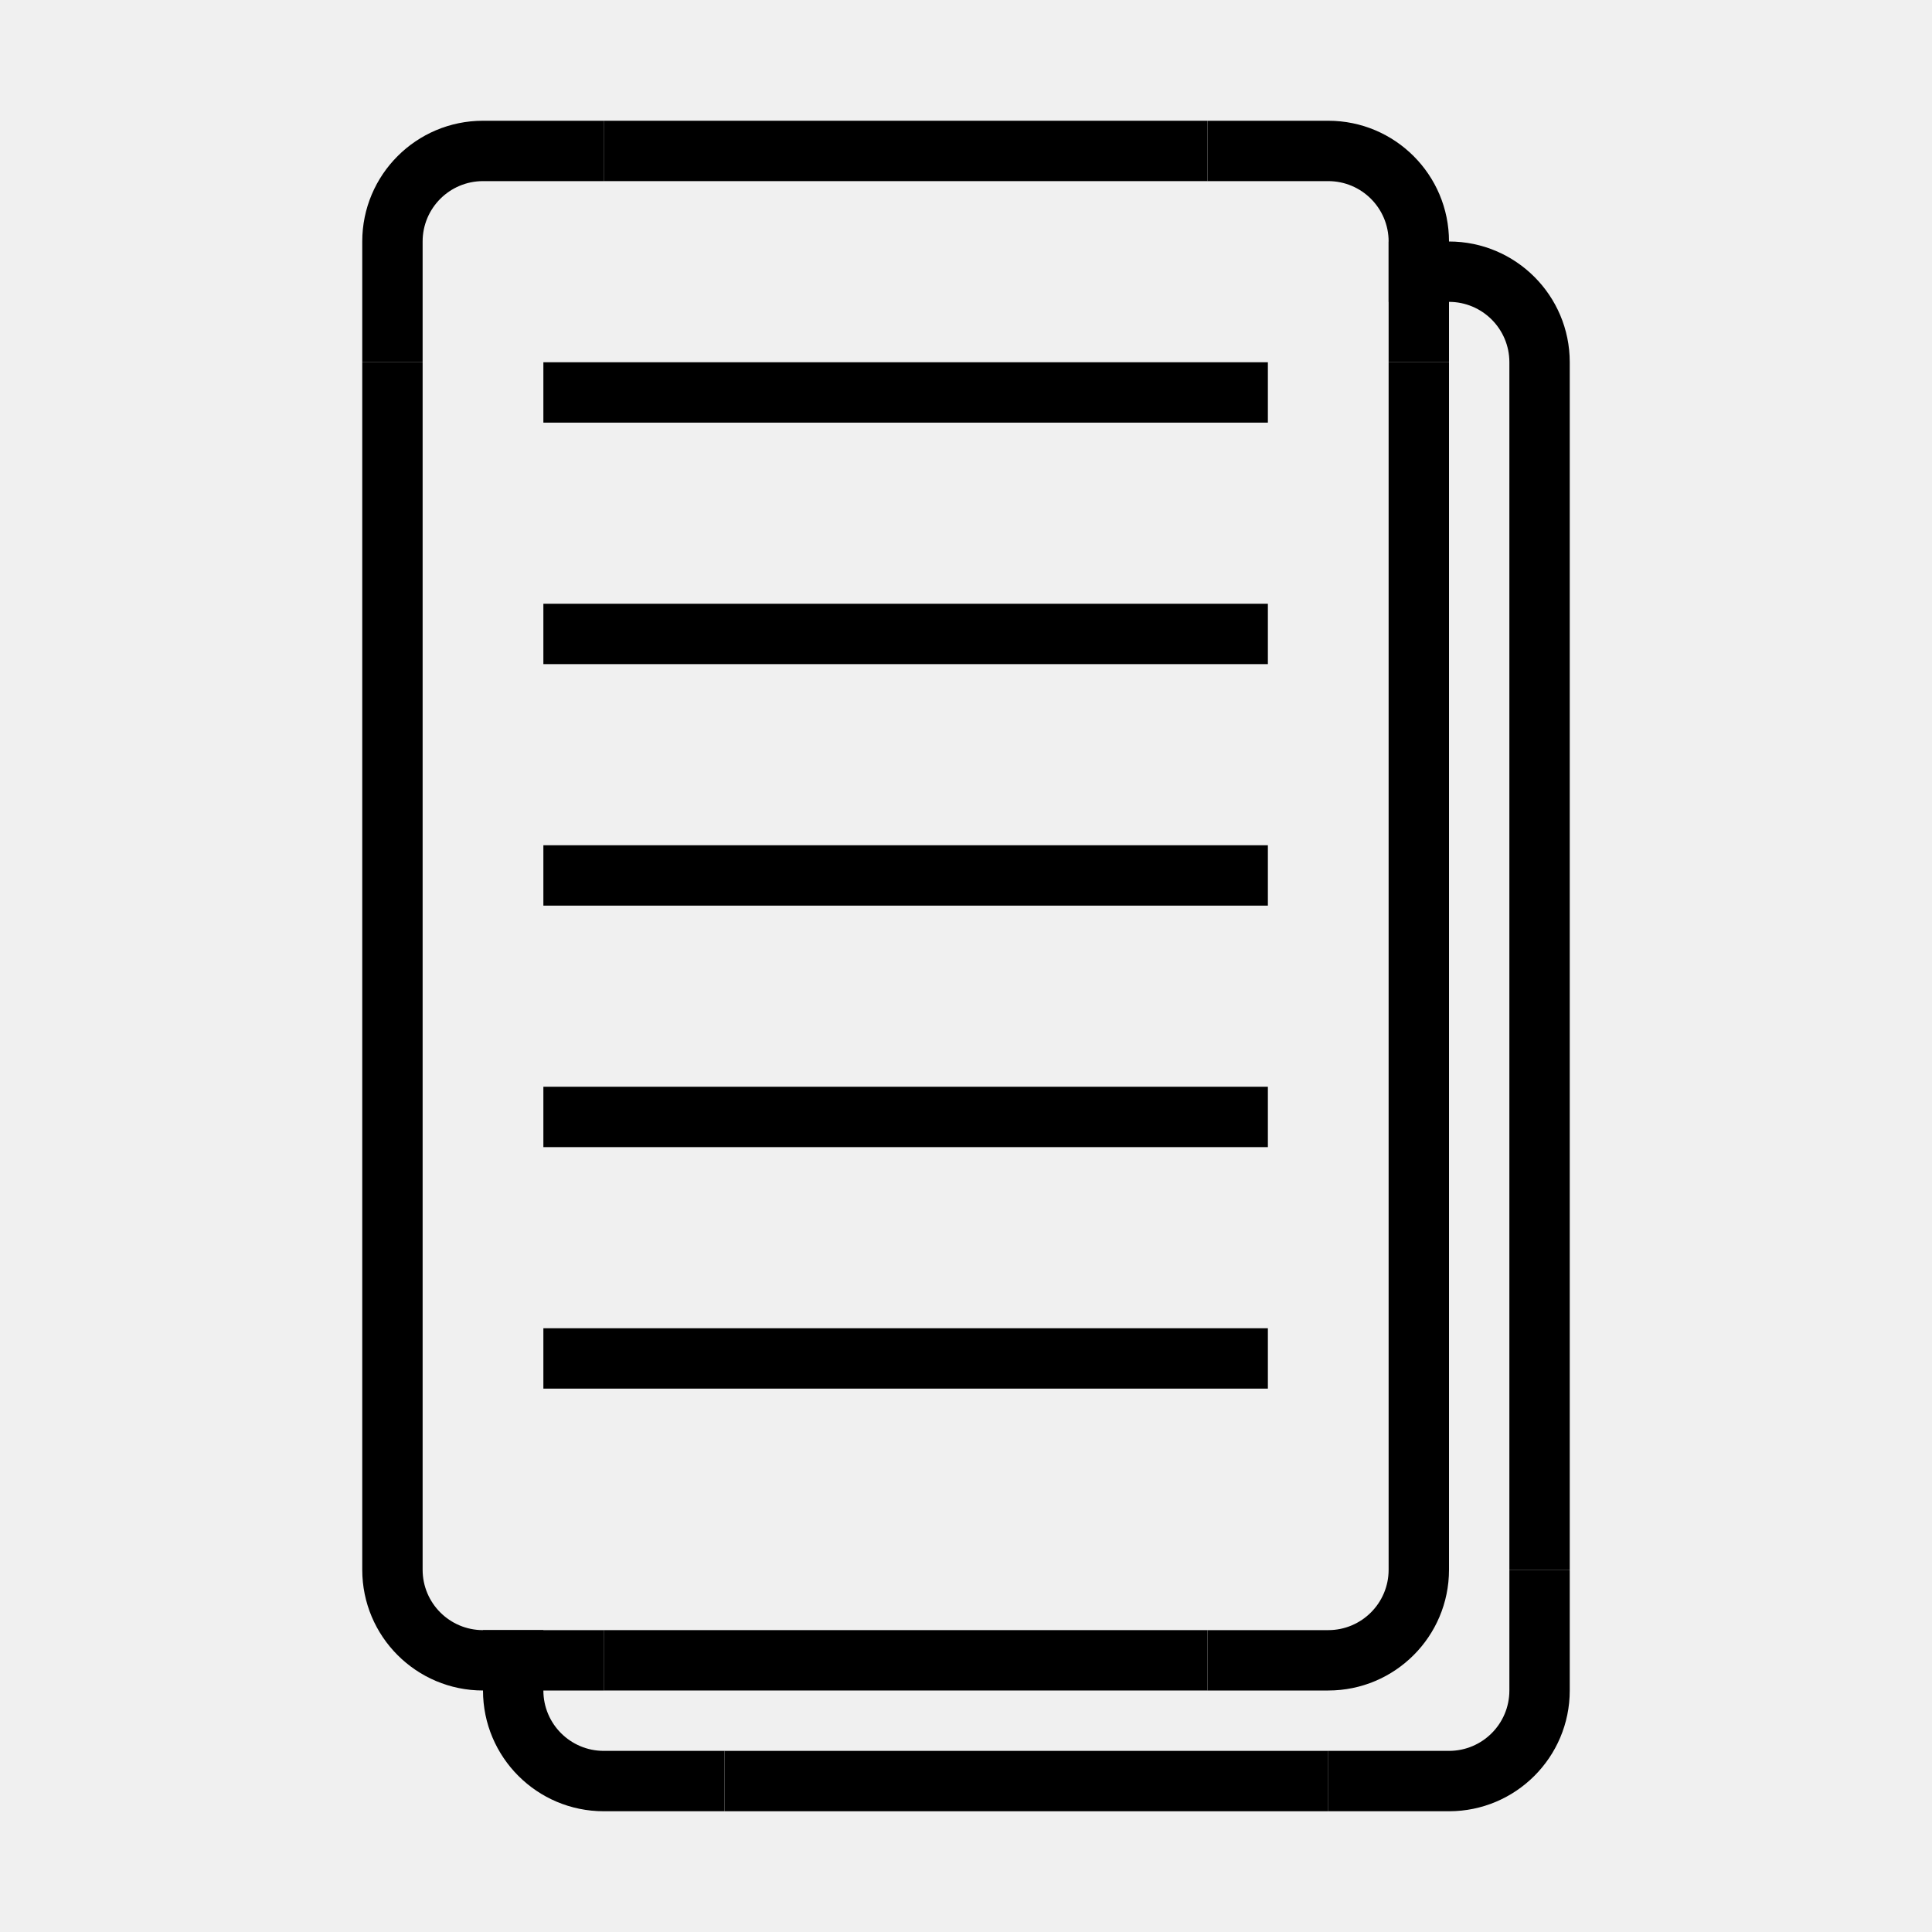
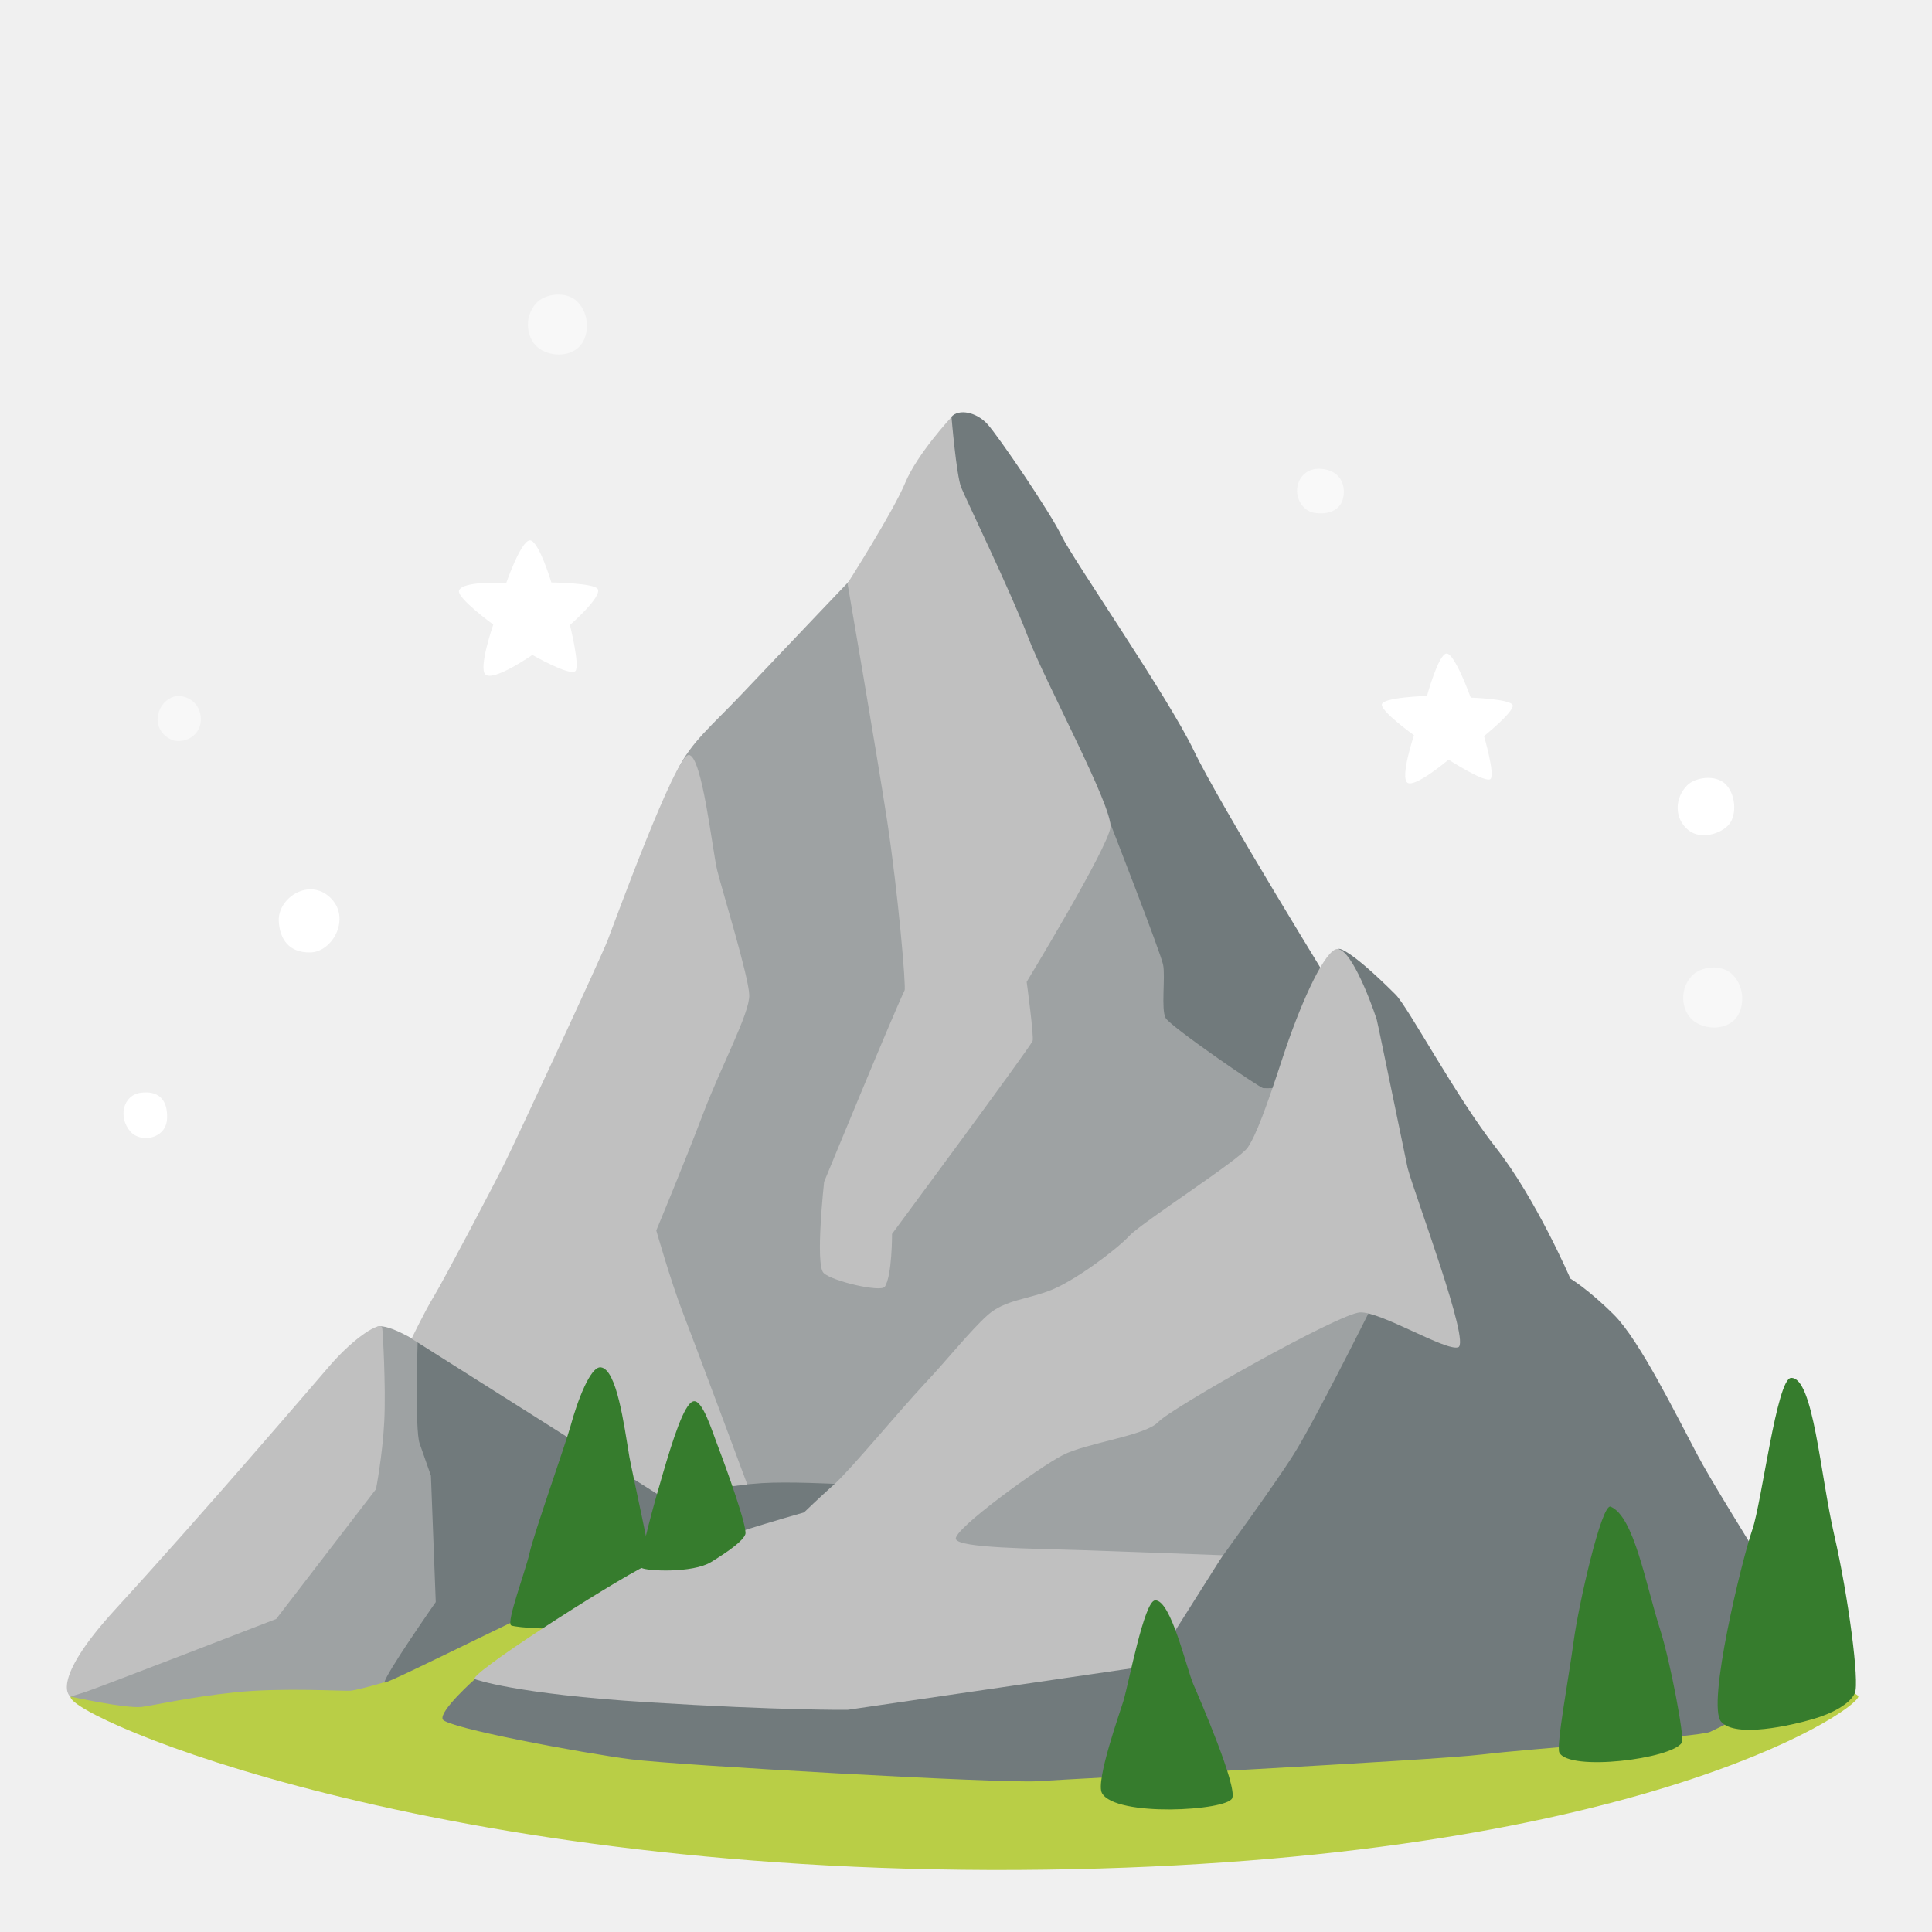
- <svg xmlns="http://www.w3.org/2000/svg" fill="#000000" width="800px" height="800px" viewBox="0 0 32 32" data-name="Layer 1" id="Layer_1">
+ <svg xmlns="http://www.w3.org/2000/svg" width="800px" height="800px" viewBox="0 0 128 128" aria-hidden="true" role="img" class="iconify iconify--noto" preserveAspectRatio="xMidYMid meet" fill="#000000">
  <g id="SVGRepo_bgCarrier" stroke-width="0" />
  <g id="SVGRepo_tracerCarrier" stroke-linecap="round" stroke-linejoin="round" />
  <g id="SVGRepo_iconCarrier">
-     <rect height="1" width="10" x="10" y="2" />
-     <rect height="1" width="10" x="10" y="27" />
-     <rect height="1" transform="translate(-8.5 21.5) rotate(-90)" width="18" x="-2.5" y="14.5" />
-     <rect height="1" transform="translate(8.5 38.5) rotate(-90)" width="18" x="14.5" y="14.5" />
-     <rect height="1" width="10" x="12" y="29" />
-     <rect height="1" transform="translate(8.5 42.5) rotate(-90)" width="18" x="16.5" y="16.5" />
-     <path d="M22,30V29h2a1,1,0,0,0,1-1V26h1v2a2,2,0,0,1-2,2Z" />
-     <path d="M20,28V27h2a1,1,0,0,0,1-1V24h1v2a2,2,0,0,1-2,2Z" />
-     <path d="M10,28V27H8a1,1,0,0,1-1-1V24H6v2a2,2,0,0,0,2,2Z" />
-     <path d="M20,2V3h2a1,1,0,0,1,1,1V6h1V4a2,2,0,0,0-2-2Z" />
-     <path d="M10,2V3H8A1,1,0,0,0,7,4V6H6V4A2,2,0,0,1,8,2Z" />
-     <path d="M23,4V5h1a1,1,0,0,1,1,1V8h1V6a2,2,0,0,0-2-2Z" />
-     <path d="M12,30V29H10a1,1,0,0,1-1-1V27H8v1a2,2,0,0,0,2,2Z" />
-     <rect height="1" transform="translate(30 45) rotate(-180)" width="12" x="9" y="22" />
-     <rect height="1" transform="translate(30 37) rotate(-180)" width="12" x="9" y="18" />
-     <rect height="1" transform="translate(30 29) rotate(-180)" width="12" x="9" y="14" />
-     <rect height="1" transform="translate(30 21) rotate(-180)" width="12" x="9" y="10" />
-     <rect height="1" transform="translate(30 13) rotate(-180)" width="12" x="9" y="6" />
+     <path d="M65.03 92.69S4.8 111.08 4.67 112.41c-.13 1.33 24.11 12.02 64.62 11.46c38.64-.53 53.57-10.39 53.83-11.46S66.36 92.42 65.03 92.69z" fill="#b9ce46" />
+     <path d="M62.26 42.15l-4.31-5.42s-6.96 7.3-8.84 9.29c-1.88 1.99-3.33 3.14-4.23 5.01c-1.29 2.67-5.38 25.72-5.38 25.72L27.67 88.9s-2.23-1.39-2.78-.94s-18.67 22.05-18.67 22.05l-1.56 2.39s3.6.8 4.71.69c.54-.05 3.2-.66 6.21-.97c3.17-.33 7.22-.06 7.67-.11c.51-.05 2.27-.57 2.27-.57l15.74-9.39l12.93-3.21l11.83 5.31l23.21 1.11l12.71-19.01l-27.63-36.59l-12.05-7.51z" fill="#9ea2a3" />
+     <path d="M28.55 97.77s-.43-1.23-.75-2.14c-.32-.91-.13-6.73-.13-6.73s7.21 4.26 8.01 4.96s7.94 5.15 7.94 5.15s5.09-.64 6.86-.75c1.77-.11 4.83.05 4.83.05l-1.18 1.72s-11.53 3.75-13.57 4.4c-2.04.64-15.11 7.29-15.09 7.04c.04-.52 3.4-5.33 3.4-5.33l-.32-8.37z" fill="#717a7c" />
+     <path d="M80.73 103.46l-49.26 7.78s-2.38 2.11-2.14 2.67c.24.56 9.33 2.25 12.47 2.65c3.14.4 24.61 1.61 26.94 1.45c2.33-.16 26.14-1.37 29.44-1.77c3.3-.4 14.39-1.17 15.12-1.5c1.41-.64 7.88-4.13 7.88-4.13s-7.24-11.42-8.69-14.16c-1.45-2.73-3.86-7.64-5.55-9.33s-2.9-2.41-2.9-2.41s-2.28-5.3-4.94-8.68c-2.65-3.38-5.8-9.3-6.64-10.14c-3.19-3.18-3.77-3.03-3.77-3.03l2 24.1s-3.7 7.4-4.99 9.41c-1.27 2.03-4.97 7.09-4.97 7.09z" fill="#717a7c" />
+     <path d="M63.03 27.62l-.97 19.62l11.41 7.08s3.43 8.79 3.59 9.6c.16.8-.15 2.97.17 3.53c.32.56 6.23 4.63 6.46 4.64c1.31.07 4.02-.4 3.86-.64s1.08-5.46 1.08-5.46s-7.84-12.71-9.53-16.25c-1.69-3.54-8.04-12.71-8.77-14.24s-4.18-6.6-4.91-7.4s-1.9-1.04-2.39-.48z" fill="#717a7c" />
+     <path d="M68.02 65.05s5.39-8.88 5.55-10.24s-4.34-9.65-5.47-12.63c-1.13-2.98-4.1-9.09-4.42-9.89c-.32-.8-.64-4.66-.64-4.66s-2.25 2.41-3.06 4.34c-.8 1.93-3.83 6.68-3.83 6.68s1.9 11.02 2.63 15.76c.72 4.75 1.26 10.98 1.15 11.21c-.69 1.4-5.33 12.68-5.33 12.68s-.6 5.47-.04 6.03c.56.56 3.81 1.3 4.06.92c.49-.73.48-3.5.48-3.5s9.02-12.18 9.31-12.78c.11-.23-.39-3.92-.39-3.92z" fill="silver" />
+     <path d="M49.64 65.92c-.03-1.21-1.8-6.95-2.12-8.24c-.32-1.29-1-7.66-1.89-7.66c-.88 0-4.96 11.22-5.37 12.27c-.4 1.05-6.11 13.35-6.84 14.8c-.72 1.45-4.02 7.72-4.66 8.77s-1.49 2.83-1.49 2.83l16.34 10.33l5.9-.67s-3.45-9.27-4.26-11.36s-1.77-5.47-1.77-5.47s1.87-4.48 3.09-7.7c1.23-3.24 3.11-6.7 3.07-7.9z" fill="silver" />
+     <path d="M25.32 87.97c.04.15.25 3.92.14 6.17c-.11 2.26-.55 4.52-.55 4.52l-6.61 8.6s-11.96 4.63-12.68 4.85c-.72.22-.95.3-.95.3s-1.5-.91 2.99-5.81c5.8-6.33 13.22-15 14.16-16.09c1.67-1.94 3.39-2.99 3.5-2.54z" fill="silver" />
+     <path d="M39.8 90.59c-.68-.07-1.54 2.2-2 3.89c-.33 1.19-2.46 7.22-2.71 8.39c-.26 1.18-1.58 4.66-1.22 4.82c.36.15 3.15.35 4.64.04c1.48-.31 4.72-2.91 4.72-3.52s-1.4-6.93-1.53-7.68c-.36-2.15-.84-5.83-1.9-5.94z" fill="#367c2d" />
+     <path d="M106.71 99.82c-.6-.25-2.13 6.52-2.45 8.91c-.32 2.39-1.17 6.93-.95 7.38c.64 1.27 7.46.43 8.12-.66c.19-.31-.77-5.4-1.46-7.55c-.94-2.94-1.71-7.43-3.26-8.08z" fill="#367c2d" />
+     <path d="M118.66 91.29c-.94.04-1.94 8.25-2.56 10.04c-.7 2.03-3.04 11.64-2.07 12.74c.97 1.1 4.68.23 6.06-.17c1.33-.38 2.48-1.02 2.8-1.73s-.44-6.44-1.36-10.44c-.94-4.05-1.39-10.51-2.87-10.44z" fill="#367c2d" />
+     <path d="M31.47 111.25s2.59.98 11.46 1.53c8.87.55 13.23.5 13.23.5l20.26-2.96l4.6-7.28s-6.12-.23-9.37-.34c-3.25-.11-8.1-.13-8.32-.73c-.22-.61 5.47-4.74 7.07-5.56c1.6-.83 5.46-1.27 6.34-2.2c.88-.94 12-7.21 13.37-7.26c1.38-.06 5.68 2.59 6.5 2.31c.83-.28-2.86-10.04-3.35-11.87c-.04-.16-1.99-9.67-2.05-9.85c-.46-1.41-1.87-5.07-2.76-4.63c-.88.44-2.37 3.8-3.47 7.16s-1.76 5.13-2.31 5.95s-6.94 4.91-7.83 5.84c-.88.94-3.53 2.92-5.13 3.58c-1.6.66-3.14.66-4.3 1.71c-1.16 1.05-2.59 2.87-4.19 4.57c-1.6 1.71-4.85 5.63-5.92 6.59s-2.03 1.89-2.03 1.89s-7.73 2.19-10.33 3.45c-2.58 1.27-12.14 7.43-11.47 7.6z" fill="silver" />
+     <path d="M76.52 106.03c-.72.06-1.73 5.46-2.09 6.66c-.2.68-1.87 5.33-1.42 6.11c.9 1.6 8.3 1.17 8.63.33c.32-.84-2.11-6.46-2.56-7.5c-.46-1.02-1.5-5.69-2.56-5.6z" fill="#367c2d" />
+     <path d="M111.79 52.02c-.85.85-.88 2.2.06 2.97c.83.69 2.2.24 2.71-.38c.51-.62.45-1.97-.23-2.65s-2.03-.45-2.54.06z" fill="#ffffff" />
+     <path d="M112.07 64.67c-.91 1-.61 2.49.23 3.04c.84.55 2.1.5 2.72-.26c.55-.68.61-2.04-.23-2.88c-.73-.73-2.13-.55-2.72.1z" opacity=".5" fill="#ffffff" />
+     <path d="M86 32.06c-.26.83.26 1.77 1.05 1.91c.83.15 1.68-.09 1.91-.88c.23-.8-.06-1.8-1.2-2c-1.14-.2-1.63.52-1.76.97z" opacity=".6" fill="#ffffff" />
+     <path d="M94.54 46.11s.74-2.72 1.28-2.81c.54-.09 1.62 2.92 1.62 2.92s2.69.09 2.78.51c.09.43-1.9 2.04-1.9 2.04s.74 2.52.43 2.84c-.31.31-2.78-1.28-2.78-1.28s-2.21 1.87-2.72 1.53c-.51-.34.43-3.15.43-3.15s-2.1-1.5-2.13-2.01c-.04-.51 2.99-.59 2.99-.59z" fill="#ffffff" />
+     <path d="M33.54 38.62s.97-2.79 1.56-2.82c.58-.03 1.43 2.79 1.43 2.79s2.88.03 3.08.45c.25.54-1.85 2.37-1.85 2.37s.68 2.72.36 3.05c-.36.36-2.85-1.07-2.85-1.07s-2.56 1.78-3.11 1.3c-.48-.42.52-3.31.52-3.31s-2.4-1.75-2.27-2.24c.17-.68 3.13-.52 3.13-.52z" fill="#ffffff" />
+     <path d="M11.86 46.11c-.6-.03-1.42.57-1.42 1.6c0 .76.73 1.39 1.36 1.39c.91 0 1.54-.69 1.51-1.48c-.04-1.03-.82-1.48-1.45-1.51z" opacity=".5" fill="#ffffff" />
+     <path d="M18.47 61.03c.06 1.14.63 2.11 2.11 2.07s2.7-2.31 1.29-3.64c-1.41-1.33-3.48.04-3.4 1.57z" fill="#ffffff" />
+     <path d="M8.65 74.98c.7.78 2.38.47 2.42-.9c.04-1.25-.59-1.84-1.76-1.68c-1.16.16-1.51 1.63-.66 2.58z" fill="#ffffff" />
+     <path d="M45.91 92.85c-.59.2-1.32 2.48-2.01 4.84c-.44 1.49-1.72 5.96-1.41 6.18c.31.22 3.4.37 4.62-.38s2.11-1.4 2.27-1.84c.16-.44-1.24-4.32-1.78-5.74c-.42-1.07-1.07-3.28-1.69-3.06z" fill="#367c2d" />
+     <path d="M35.53 20.08c-.91 1-.61 2.49.23 3.04c.84.55 2.1.5 2.72-.26c.55-.68.61-2.04-.23-2.88c-.73-.72-2.14-.54-2.72.1z" opacity=".5" fill="#ffffff" />
  </g>
</svg>
